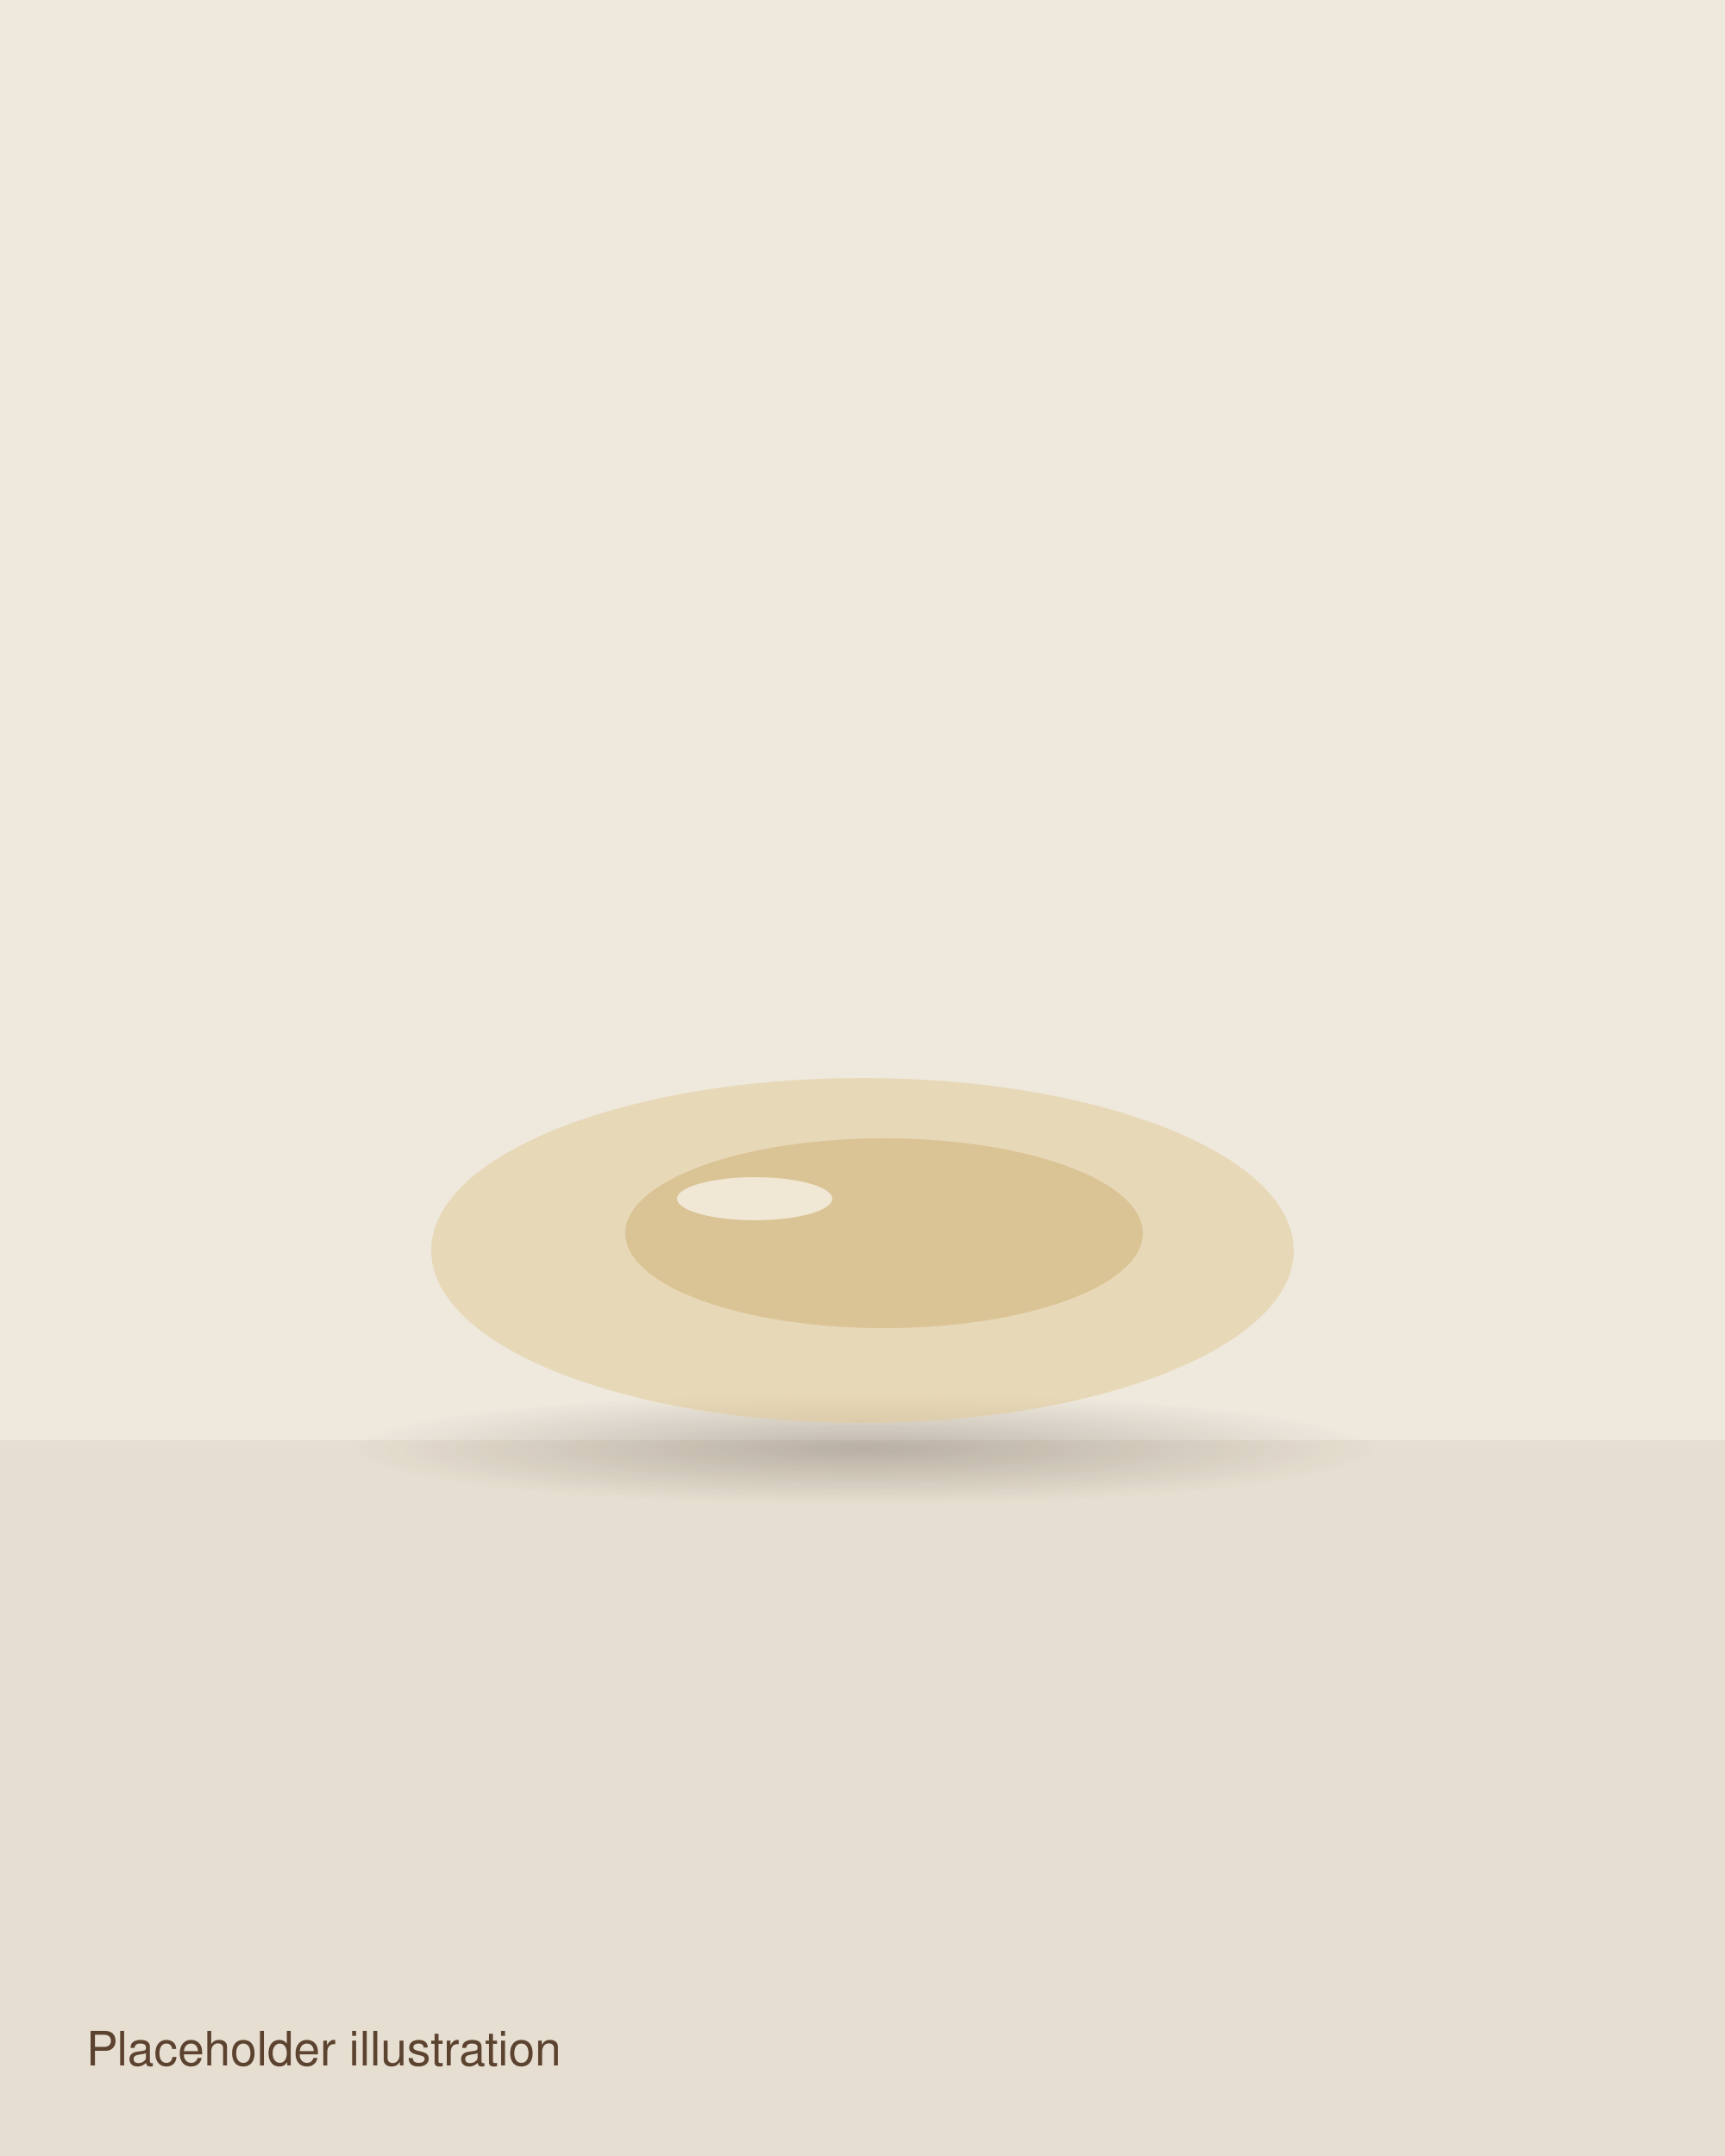
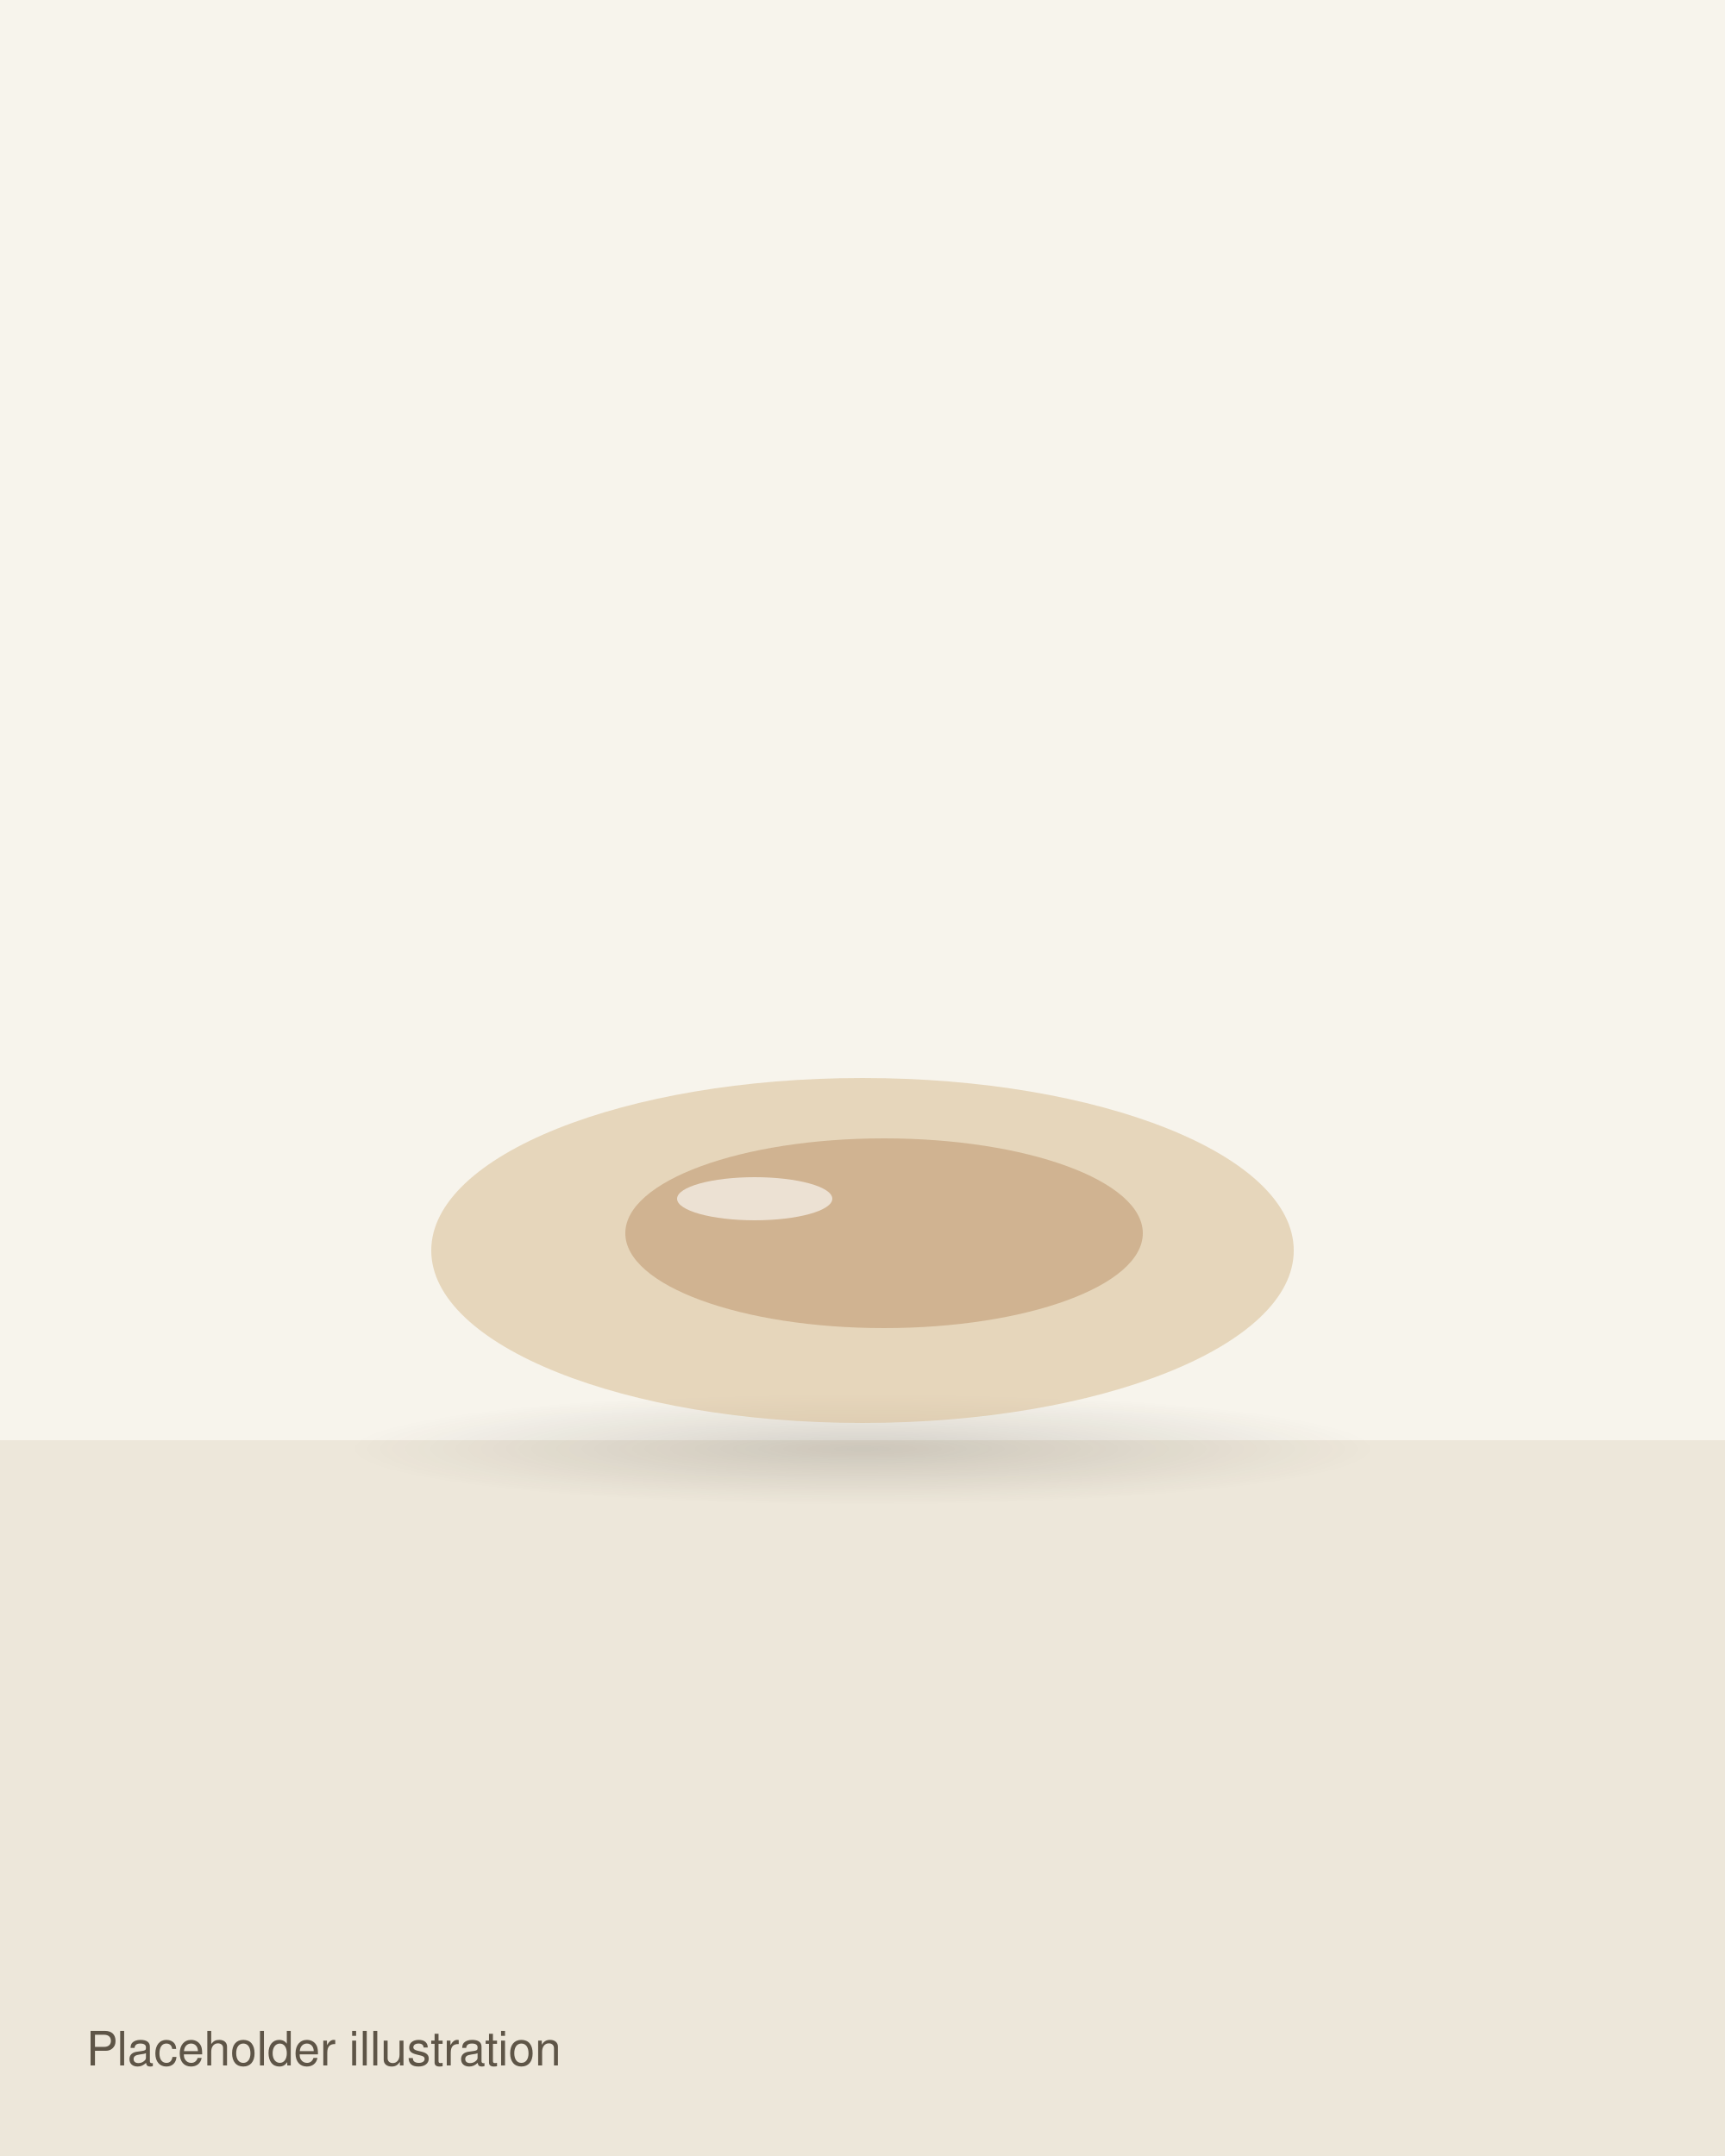
<svg xmlns="http://www.w3.org/2000/svg" viewBox="0 0 800 1000" width="800" height="1000" role="img" aria-label="Illustration placeholder: Lavender &amp; Jojoba Body Oil texture">
  <defs>
    <linearGradient id="glass" x1="0" y1="0" x2="1" y2="0">
      <stop offset="0" stop-color="#4E2E12" />
      <stop offset="0.35" stop-color="#A8692E" />
      <stop offset="0.6" stop-color="#7A4A1E" />
      <stop offset="1" stop-color="#4E2E12" />
    </linearGradient>
    <linearGradient id="gilt" x1="0" y1="0" x2="1" y2="0">
-       <stop offset="0" stop-color="#8C6A2F" />
-       <stop offset="0.45" stop-color="#E2CB97" />
-       <stop offset="1" stop-color="#8C6A2F" />
+       <stop offset="0" stop-color="#8F6437" />
+       <stop offset="0.45" stop-color="#D9BE93" />
+       <stop offset="1" stop-color="#8F6437" />
    </linearGradient>
    <radialGradient id="floorShadow" cx="0.5" cy="0.5" r="0.5">
-       <stop offset="0" stop-color="#2A1D15" stop-opacity="0.24" />
+       <stop offset="0" stop-color="#211D17" stop-opacity="0.16" />
      <stop offset="1" stop-color="#2A1D15" stop-opacity="0" />
    </radialGradient>
  </defs>
-   <rect width="800" height="1000" fill="#EEE8DD" />
-   <rect y="668" width="800" height="332" fill="#E6DED0" />
+   <rect width="800" height="1000" fill="#F7F4EC" />
+   <rect y="668" width="800" height="332" fill="#EDE7DA" />
  <ellipse cx="400" cy="672" rx="240" ry="26" fill="url(#floorShadow)" />
-   <ellipse cx="400" cy="580" rx="200" ry="80" fill="#E2CB97" opacity="0.55" />
-   <ellipse cx="410" cy="572" rx="120" ry="44" fill="#C9A86A" opacity="0.45" />
+   <ellipse cx="400" cy="580" rx="200" ry="80" fill="#D9BE93" opacity="0.55" />
+   <ellipse cx="410" cy="572" rx="120" ry="44" fill="#B5895E" opacity="0.45" />
  <ellipse cx="350" cy="556" rx="36" ry="10" fill="#FFFFFF" opacity="0.6" />
-   <text x="40" y="958" font-family="Helvetica, Arial, sans-serif" font-size="22" fill="#5C4330">Placeholder illustration</text>
+   <text x="40" y="958" font-family="Helvetica, Arial, sans-serif" font-size="22" fill="#5E5547">Placeholder illustration</text>
</svg>
